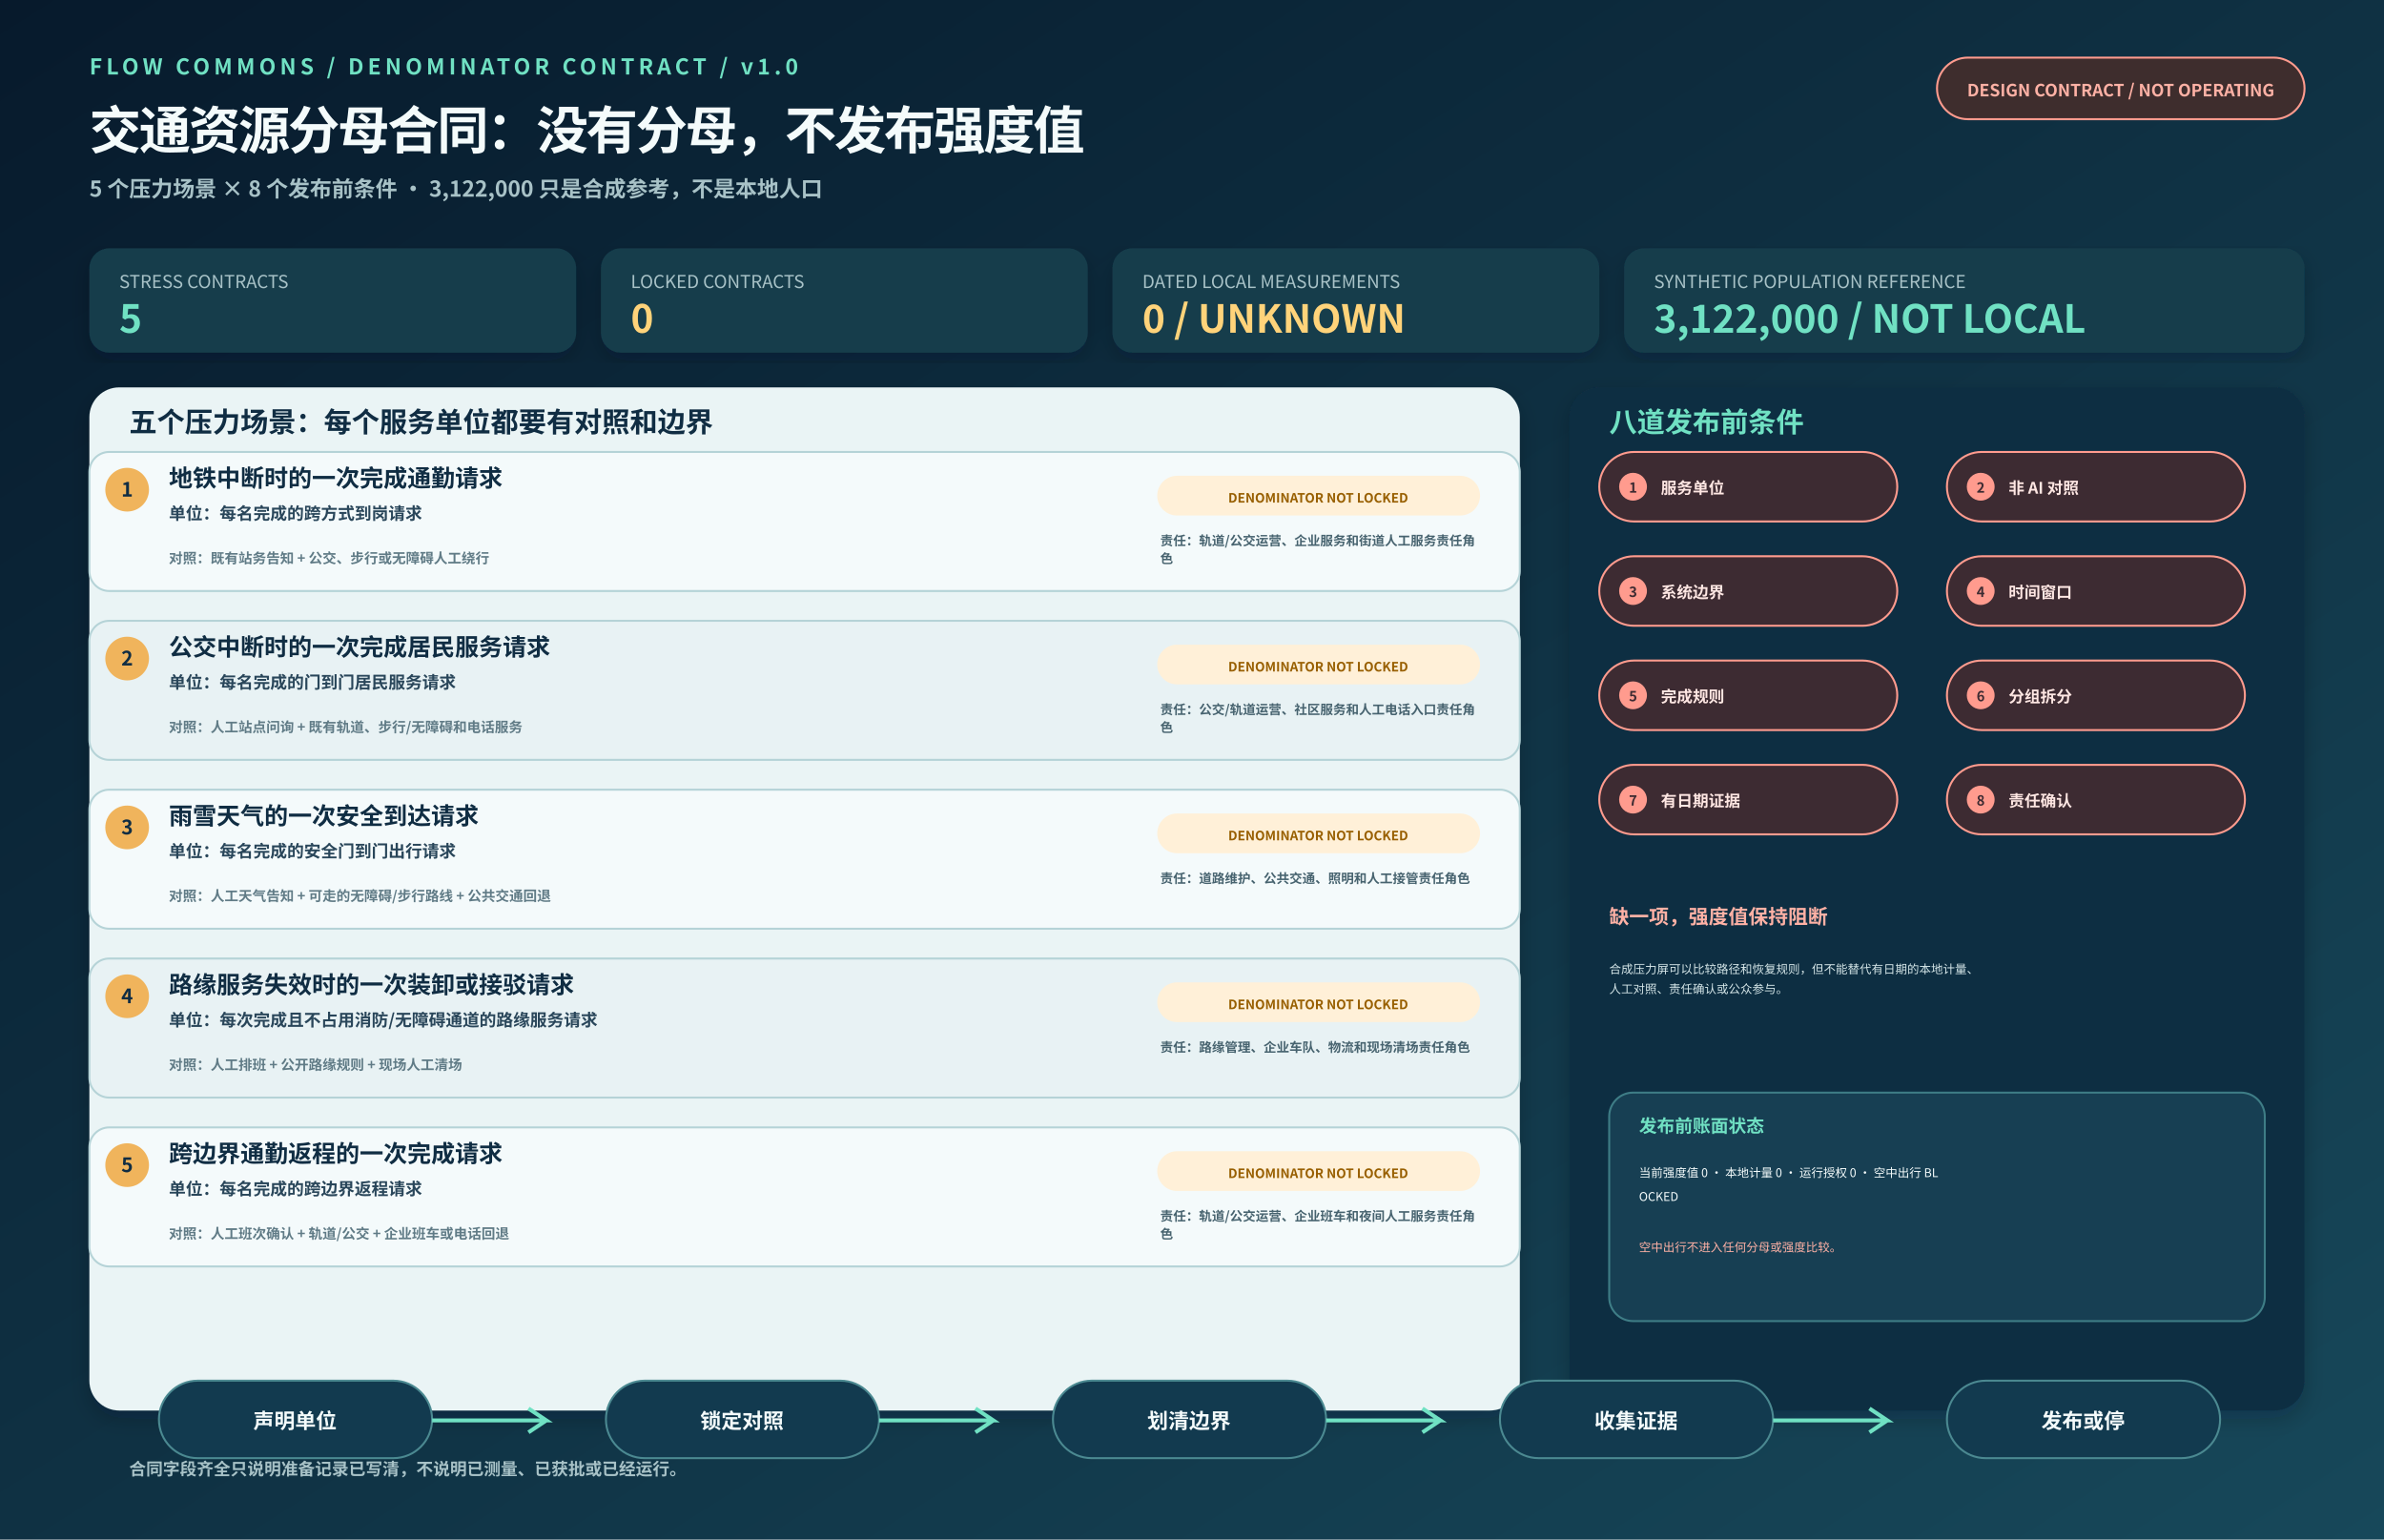
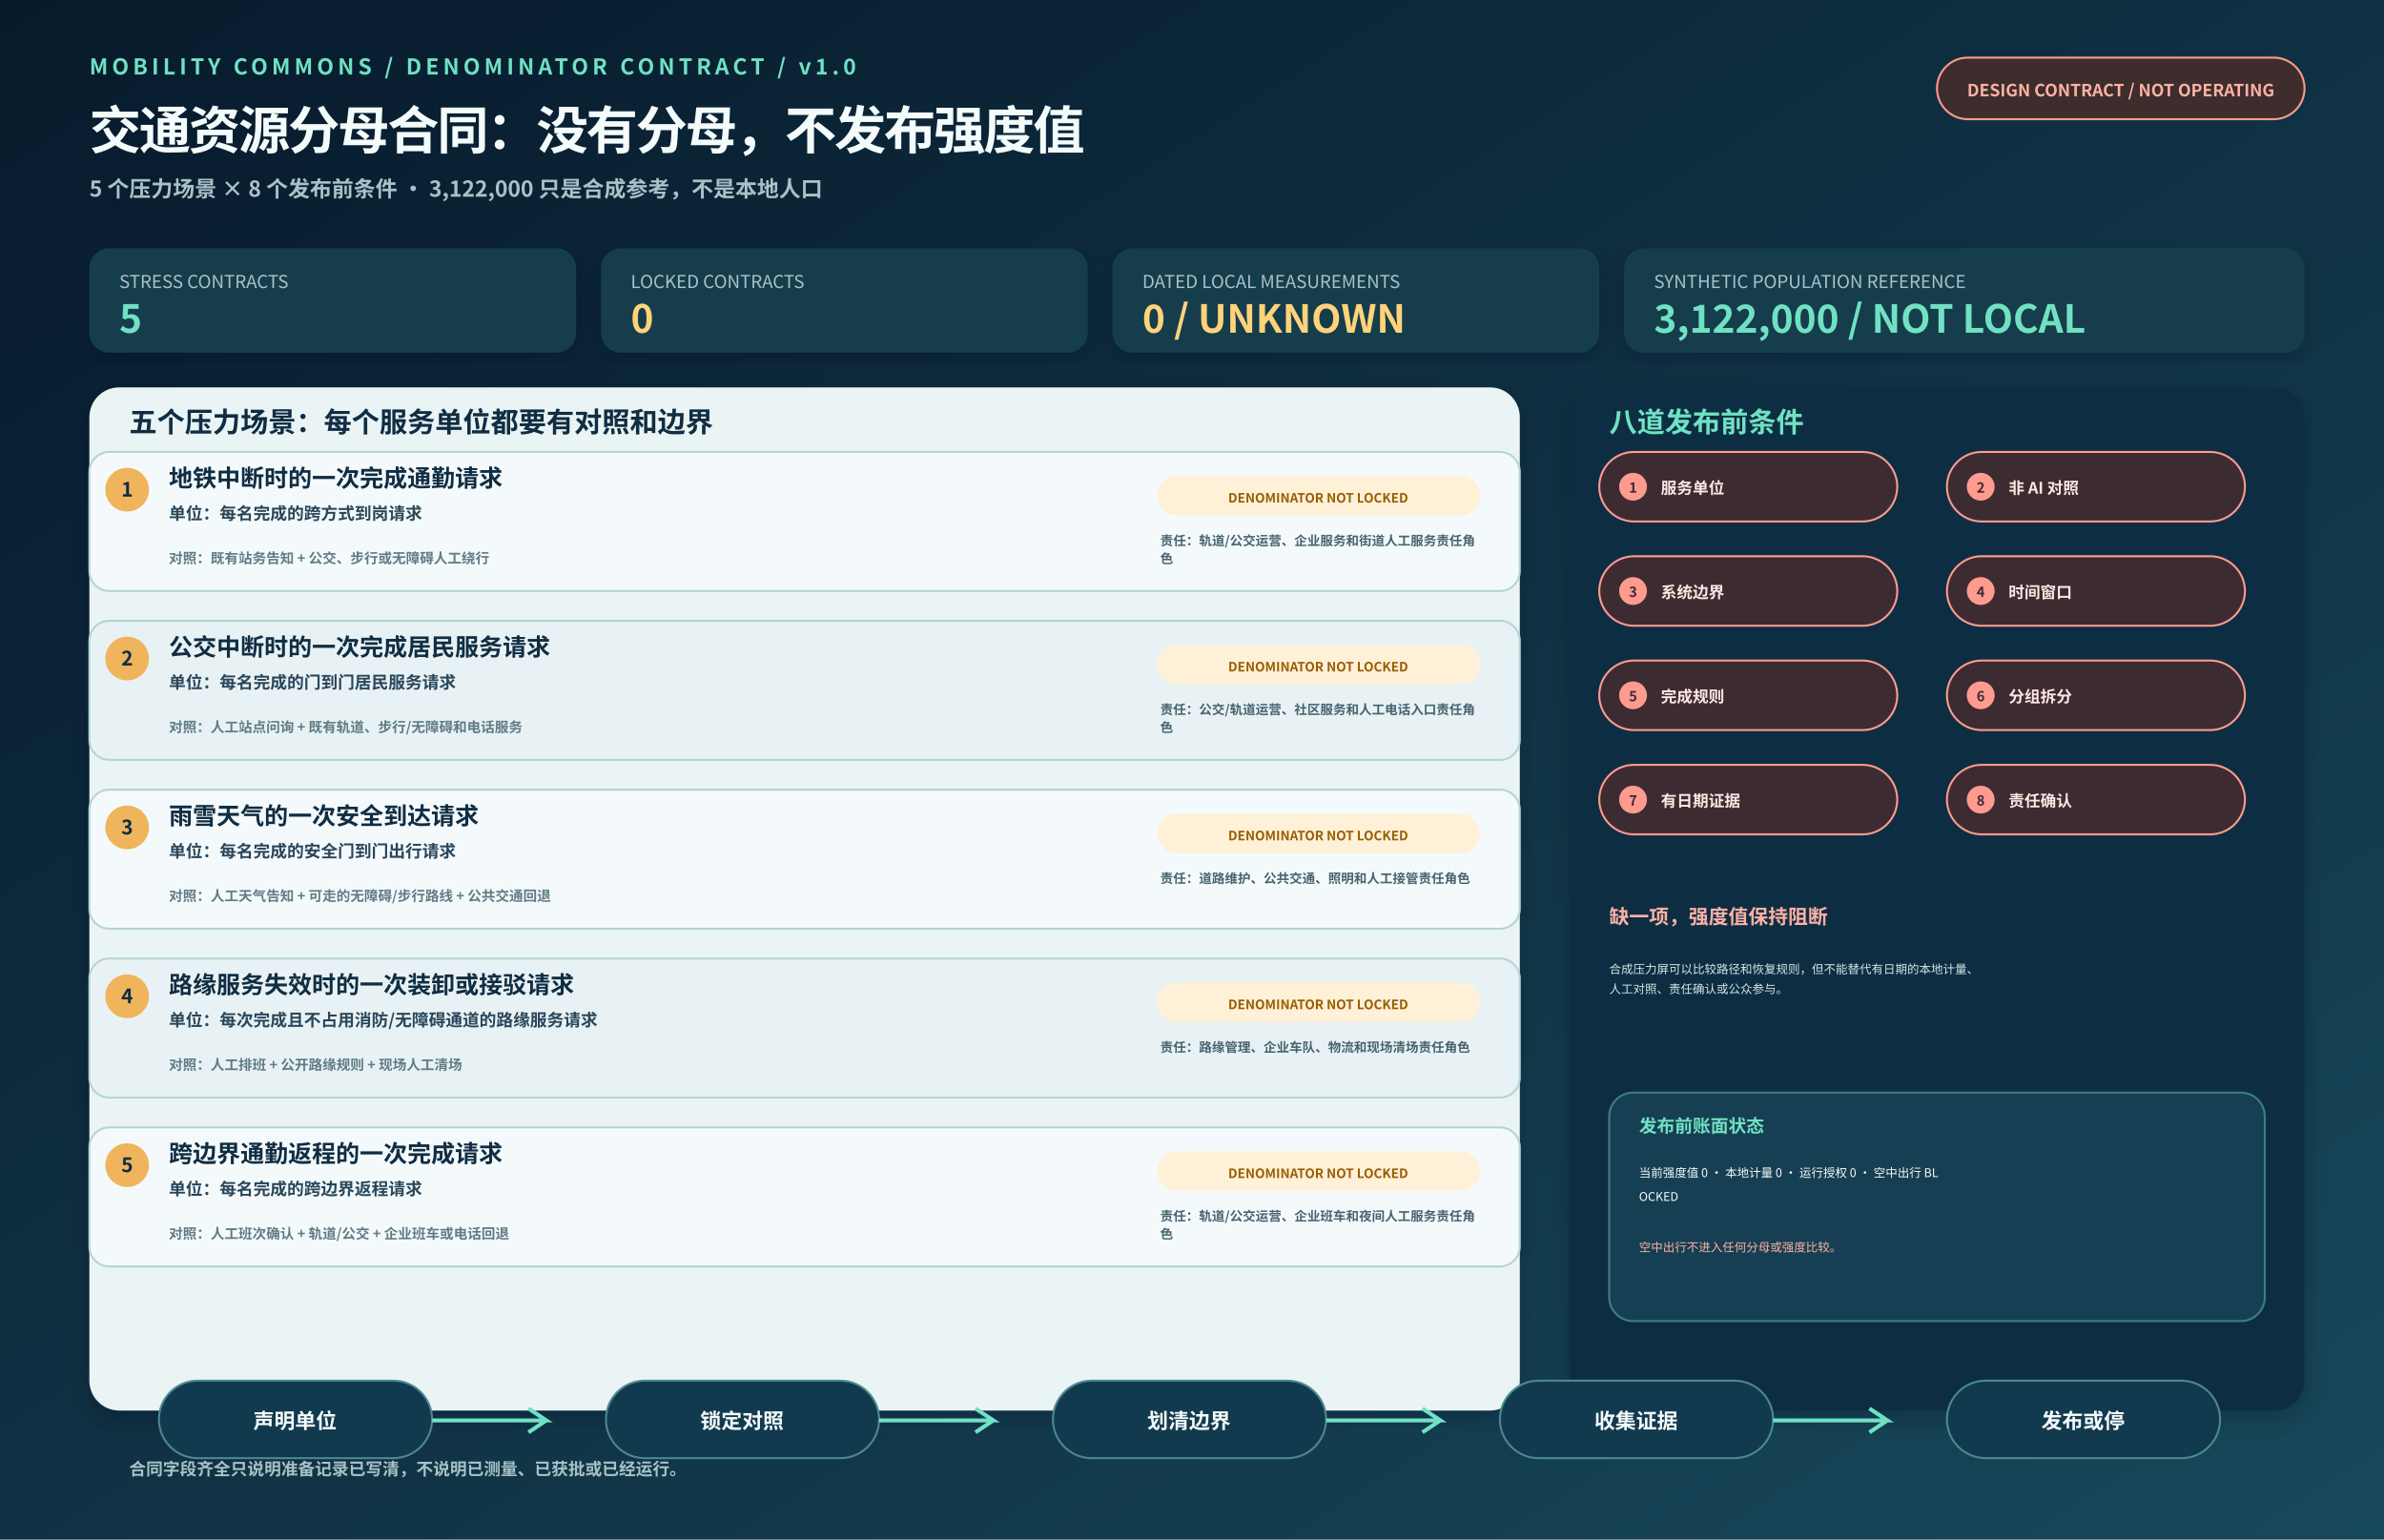
<svg xmlns="http://www.w3.org/2000/svg" width="2400" height="1550" viewBox="0 0 2400 1550" role="img" aria-labelledby="title desc">
  <defs>
    <linearGradient id="bg" x1="0" y1="0" x2="1" y2="1">
      <stop offset="0" stop-color="#071a2c" />
      <stop offset="1" stop-color="#17485a" />
    </linearGradient>
    <filter id="shadow" x="-10%" y="-10%" width="120%" height="120%">
      <feDropShadow dx="0" dy="8" stdDeviation="10" flood-color="#00111f" flood-opacity=".22" />
    </filter>
    <style>.sans{font-family:"PingFang SC","Noto Sans CJK SC","Helvetica Neue",Arial,sans-serif}.title{font-size:52px;font-weight:900;letter-spacing:-2px}.muted{font-size:22px;font-weight:600}.number{font-size:20px;font-weight:900}.rowTitle{font-size:24px;font-weight:850}.rowText{font-size:17px;font-weight:650}.rowSmall{font-size:14px;font-weight:600}.status{font-size:13px;font-weight:900}.owner{font-size:13px;font-weight:650}.gateNo{font-size:14px;font-weight:900}.gateLabel{font-size:16px;font-weight:800}.flow{font-size:21px;font-weight:850}</style>
  </defs>
  <rect width="2400" height="1550" fill="url(#bg)" />
-   <text x="90" y="75" class="sans" font-size="22" font-weight="900" letter-spacing="4" fill="#70e1c3">FLOW COMMONS / DENOMINATOR CONTRACT / v1.0</text>
+   <text x="90" y="75" class="sans" font-size="22" font-weight="900" letter-spacing="4" fill="#70e1c3">MOBILITY COMMONS / DENOMINATOR CONTRACT / v1.0</text>
  <text x="90" y="150" class="sans title" fill="#f4fbfb">交通资源分母合同：没有分母，不发布强度值</text>
  <text x="90" y="198" class="sans muted" fill="#a8c2c7">5 个压力场景 × 8 个发布前条件 · 3,122,000 只是合成参考，不是本地人口</text>
  <rect x="1950" y="58" width="370" height="62" rx="31" fill="#3e2d2d" stroke="#ff9b8e" stroke-width="2" />
  <text x="2135" y="97" text-anchor="middle" class="sans" font-size="17" font-weight="900" fill="#ffb1a5">DESIGN CONTRACT / NOT OPERATING</text>
  <g filter="url(#shadow)">
    <rect x="90" y="250" width="490" height="105" rx="20" fill="#143c4c" />
    <rect x="605" y="250" width="490" height="105" rx="20" fill="#143c4c" />
    <rect x="1120" y="250" width="490" height="105" rx="20" fill="#143c4c" />
    <rect x="1635" y="250" width="685" height="105" rx="20" fill="#143c4c" />
  </g>
  <text x="120" y="290" class="sans" font-size="18" fill="#a8c2c7">STRESS CONTRACTS</text>
  <text x="120" y="335" class="sans" font-size="39" font-weight="900" fill="#70e1c3">5</text>
  <text x="635" y="290" class="sans" font-size="18" fill="#a8c2c7">LOCKED CONTRACTS</text>
  <text x="635" y="335" class="sans" font-size="39" font-weight="900" fill="#ffd37a">0</text>
  <text x="1150" y="290" class="sans" font-size="18" fill="#a8c2c7">DATED LOCAL MEASUREMENTS</text>
  <text x="1150" y="335" class="sans" font-size="39" font-weight="900" fill="#ffd37a">0 / UNKNOWN</text>
  <text x="1665" y="290" class="sans" font-size="18" fill="#a8c2c7">SYNTHETIC POPULATION REFERENCE</text>
  <text x="1665" y="335" class="sans" font-size="39" font-weight="900" fill="#70e1c3">3,122,000 / NOT LOCAL</text>
  <rect x="90" y="390" width="1440" height="1030" rx="30" fill="#eaf4f5" filter="url(#shadow)" />
  <text x="130" y="435" class="sans" font-size="28" font-weight="900" fill="#102d43">五个压力场景：每个服务单位都要有对照和边界</text>
  <g>
    <rect x="90" y="455" width="1440" height="140" rx="20" fill="#f4fafb" stroke="#b5d3d7" stroke-width="2" />
    <circle cx="128" cy="493" r="22" fill="#f0b45c" />
    <text x="128" y="500" text-anchor="middle" class="sans number" fill="#102d43">1</text>
    <text x="170" y="490" class="sans rowTitle" fill="#102d43">地铁中断时的一次完成通勤请求</text>
    <text x="170" y="523" class="sans rowText" fill="#29465a">单位：每名完成的跨方式到岗请求</text>
    <text x="170" y="567" class="sans rowSmall" fill="#607b86">对照：既有站务告知 + 公交、步行或无障碍人工绕行</text>
    <rect x="1165" y="479" width="325" height="40" rx="20" fill="#fff0d8" />
    <text x="1327" y="506" text-anchor="middle" class="sans status" fill="#985f00">DENOMINATOR NOT LOCKED</text>
    <text x="1168" y="549" class="sans owner" fill="#47636f">责任：轨道/公交运营、企业服务和街道人工服务责任角</text>
    <text x="1168" y="567" class="sans owner" fill="#47636f">色</text>
  </g>
  <g>
    <rect x="90" y="625" width="1440" height="140" rx="20" fill="#e8f2f4" stroke="#b5d3d7" stroke-width="2" />
    <circle cx="128" cy="663" r="22" fill="#f0b45c" />
    <text x="128" y="670" text-anchor="middle" class="sans number" fill="#102d43">2</text>
    <text x="170" y="660" class="sans rowTitle" fill="#102d43">公交中断时的一次完成居民服务请求</text>
    <text x="170" y="693" class="sans rowText" fill="#29465a">单位：每名完成的门到门居民服务请求</text>
    <text x="170" y="737" class="sans rowSmall" fill="#607b86">对照：人工站点问询 + 既有轨道、步行/无障碍和电话服务</text>
    <rect x="1165" y="649" width="325" height="40" rx="20" fill="#fff0d8" />
    <text x="1327" y="676" text-anchor="middle" class="sans status" fill="#985f00">DENOMINATOR NOT LOCKED</text>
    <text x="1168" y="719" class="sans owner" fill="#47636f">责任：公交/轨道运营、社区服务和人工电话入口责任角</text>
    <text x="1168" y="737" class="sans owner" fill="#47636f">色</text>
  </g>
  <g>
    <rect x="90" y="795" width="1440" height="140" rx="20" fill="#f4fafb" stroke="#b5d3d7" stroke-width="2" />
    <circle cx="128" cy="833" r="22" fill="#f0b45c" />
    <text x="128" y="840" text-anchor="middle" class="sans number" fill="#102d43">3</text>
    <text x="170" y="830" class="sans rowTitle" fill="#102d43">雨雪天气的一次安全到达请求</text>
    <text x="170" y="863" class="sans rowText" fill="#29465a">单位：每名完成的安全门到门出行请求</text>
    <text x="170" y="907" class="sans rowSmall" fill="#607b86">对照：人工天气告知 + 可走的无障碍/步行路线 + 公共交通回退</text>
    <rect x="1165" y="819" width="325" height="40" rx="20" fill="#fff0d8" />
    <text x="1327" y="846" text-anchor="middle" class="sans status" fill="#985f00">DENOMINATOR NOT LOCKED</text>
    <text x="1168" y="889" class="sans owner" fill="#47636f">责任：道路维护、公共交通、照明和人工接管责任角色</text>
  </g>
  <g>
    <rect x="90" y="965" width="1440" height="140" rx="20" fill="#e8f2f4" stroke="#b5d3d7" stroke-width="2" />
    <circle cx="128" cy="1003" r="22" fill="#f0b45c" />
    <text x="128" y="1010" text-anchor="middle" class="sans number" fill="#102d43">4</text>
    <text x="170" y="1000" class="sans rowTitle" fill="#102d43">路缘服务失效时的一次装卸或接驳请求</text>
    <text x="170" y="1033" class="sans rowText" fill="#29465a">单位：每次完成且不占用消防/无障碍通道的路缘服务请求</text>
    <text x="170" y="1077" class="sans rowSmall" fill="#607b86">对照：人工排班 + 公开路缘规则 + 现场人工清场</text>
    <rect x="1165" y="989" width="325" height="40" rx="20" fill="#fff0d8" />
    <text x="1327" y="1016" text-anchor="middle" class="sans status" fill="#985f00">DENOMINATOR NOT LOCKED</text>
    <text x="1168" y="1059" class="sans owner" fill="#47636f">责任：路缘管理、企业车队、物流和现场清场责任角色</text>
  </g>
  <g>
    <rect x="90" y="1135" width="1440" height="140" rx="20" fill="#f4fafb" stroke="#b5d3d7" stroke-width="2" />
    <circle cx="128" cy="1173" r="22" fill="#f0b45c" />
    <text x="128" y="1180" text-anchor="middle" class="sans number" fill="#102d43">5</text>
    <text x="170" y="1170" class="sans rowTitle" fill="#102d43">跨边界通勤返程的一次完成请求</text>
    <text x="170" y="1203" class="sans rowText" fill="#29465a">单位：每名完成的跨边界返程请求</text>
    <text x="170" y="1247" class="sans rowSmall" fill="#607b86">对照：人工班次确认 + 轨道/公交 + 企业班车或电话回退</text>
    <rect x="1165" y="1159" width="325" height="40" rx="20" fill="#fff0d8" />
    <text x="1327" y="1186" text-anchor="middle" class="sans status" fill="#985f00">DENOMINATOR NOT LOCKED</text>
    <text x="1168" y="1229" class="sans owner" fill="#47636f">责任：轨道/公交运营、企业班车和夜间人工服务责任角</text>
    <text x="1168" y="1247" class="sans owner" fill="#47636f">色</text>
  </g>
  <rect x="1580" y="390" width="740" height="1030" rx="30" fill="#102d43" filter="url(#shadow)" />
  <text x="1620" y="435" class="sans" font-size="28" font-weight="900" fill="#70e1c3">八道发布前条件</text>
  <g>
    <rect x="1610" y="455" width="300" height="70" rx="35" fill="#3d2b32" stroke="#ff9b8e" stroke-width="2" />
    <circle cx="1644" cy="490" r="14" fill="#ff9b8e" />
    <text x="1644" y="496" text-anchor="middle" class="sans gateNo" fill="#3d2b32">1</text>
    <text x="1672" y="497" class="sans gateLabel" fill="#ffe7e3">服务单位</text>
  </g>
  <g>
    <rect x="1960" y="455" width="300" height="70" rx="35" fill="#3d2b32" stroke="#ff9b8e" stroke-width="2" />
    <circle cx="1994" cy="490" r="14" fill="#ff9b8e" />
    <text x="1994" y="496" text-anchor="middle" class="sans gateNo" fill="#3d2b32">2</text>
    <text x="2022" y="497" class="sans gateLabel" fill="#ffe7e3">非 AI 对照</text>
  </g>
  <g>
    <rect x="1610" y="560" width="300" height="70" rx="35" fill="#3d2b32" stroke="#ff9b8e" stroke-width="2" />
    <circle cx="1644" cy="595" r="14" fill="#ff9b8e" />
    <text x="1644" y="601" text-anchor="middle" class="sans gateNo" fill="#3d2b32">3</text>
    <text x="1672" y="602" class="sans gateLabel" fill="#ffe7e3">系统边界</text>
  </g>
  <g>
    <rect x="1960" y="560" width="300" height="70" rx="35" fill="#3d2b32" stroke="#ff9b8e" stroke-width="2" />
    <circle cx="1994" cy="595" r="14" fill="#ff9b8e" />
    <text x="1994" y="601" text-anchor="middle" class="sans gateNo" fill="#3d2b32">4</text>
    <text x="2022" y="602" class="sans gateLabel" fill="#ffe7e3">时间窗口</text>
  </g>
  <g>
    <rect x="1610" y="665" width="300" height="70" rx="35" fill="#3d2b32" stroke="#ff9b8e" stroke-width="2" />
    <circle cx="1644" cy="700" r="14" fill="#ff9b8e" />
    <text x="1644" y="706" text-anchor="middle" class="sans gateNo" fill="#3d2b32">5</text>
    <text x="1672" y="707" class="sans gateLabel" fill="#ffe7e3">完成规则</text>
  </g>
  <g>
    <rect x="1960" y="665" width="300" height="70" rx="35" fill="#3d2b32" stroke="#ff9b8e" stroke-width="2" />
    <circle cx="1994" cy="700" r="14" fill="#ff9b8e" />
    <text x="1994" y="706" text-anchor="middle" class="sans gateNo" fill="#3d2b32">6</text>
    <text x="2022" y="707" class="sans gateLabel" fill="#ffe7e3">分组拆分</text>
  </g>
  <g>
    <rect x="1610" y="770" width="300" height="70" rx="35" fill="#3d2b32" stroke="#ff9b8e" stroke-width="2" />
    <circle cx="1644" cy="805" r="14" fill="#ff9b8e" />
    <text x="1644" y="811" text-anchor="middle" class="sans gateNo" fill="#3d2b32">7</text>
    <text x="1672" y="812" class="sans gateLabel" fill="#ffe7e3">有日期证据</text>
  </g>
  <g>
    <rect x="1960" y="770" width="300" height="70" rx="35" fill="#3d2b32" stroke="#ff9b8e" stroke-width="2" />
    <circle cx="1994" cy="805" r="14" fill="#ff9b8e" />
    <text x="1994" y="811" text-anchor="middle" class="sans gateNo" fill="#3d2b32">8</text>
    <text x="2022" y="812" class="sans gateLabel" fill="#ffe7e3">责任确认</text>
  </g>
  <text x="1620" y="930" class="sans" font-size="20" font-weight="900" fill="#ffb1a5">缺一项，强度值保持阻断</text>
  <text x="1620" y="980" class="sans" fill="#d5e6e8">合成压力屏可以比较路径和恢复规则，但不能替代有日期的本地计量、</text>
  <text x="1620" y="1000" class="sans" fill="#d5e6e8">人工对照、责任确认或公众参与。</text>
  <rect x="1620" y="1100" width="660" height="230" rx="24" fill="#173f53" stroke="#3e7d86" stroke-width="2" />
  <text x="1650" y="1140" class="sans" font-size="18" font-weight="900" fill="#70e1c3">发布前账面状态</text>
  <text x="1650" y="1185" class="sans" fill="#f4fbfb">当前强度值 0 · 本地计量 0 · 运行授权 0 · 空中出行 BL</text>
  <text x="1650" y="1209" class="sans" fill="#f4fbfb">OCKED</text>
  <text x="1650" y="1260" class="sans" fill="#ffb1a5">空中出行不进入任何分母或强度比较。</text>
  <text x="130" y="1485" class="sans" font-size="17" font-weight="800" fill="#a8c2c7">合同字段齐全只说明准备记录已写清，不说明已测量、已获批或已经运行。</text>
  <g>
    <rect x="160" y="1390" width="275" height="78" rx="39" fill="#123a4f" stroke="#4b8991" stroke-width="2" />
    <text x="297" y="1438" text-anchor="middle" class="sans flow" fill="#f4fbfb">声明单位</text>
    <path d="M435 1430 H550 l-18 -12 M550 1430 l-18 12" fill="none" stroke="#70e1c3" stroke-width="4" />
  </g>
  <g>
    <rect x="610" y="1390" width="275" height="78" rx="39" fill="#123a4f" stroke="#4b8991" stroke-width="2" />
    <text x="747" y="1438" text-anchor="middle" class="sans flow" fill="#f4fbfb">锁定对照</text>
    <path d="M885 1430 H1000 l-18 -12 M1000 1430 l-18 12" fill="none" stroke="#70e1c3" stroke-width="4" />
  </g>
  <g>
    <rect x="1060" y="1390" width="275" height="78" rx="39" fill="#123a4f" stroke="#4b8991" stroke-width="2" />
    <text x="1197" y="1438" text-anchor="middle" class="sans flow" fill="#f4fbfb">划清边界</text>
    <path d="M1335 1430 H1450 l-18 -12 M1450 1430 l-18 12" fill="none" stroke="#70e1c3" stroke-width="4" />
  </g>
  <g>
    <rect x="1510" y="1390" width="275" height="78" rx="39" fill="#123a4f" stroke="#4b8991" stroke-width="2" />
    <text x="1647" y="1438" text-anchor="middle" class="sans flow" fill="#f4fbfb">收集证据</text>
    <path d="M1785 1430 H1900 l-18 -12 M1900 1430 l-18 12" fill="none" stroke="#70e1c3" stroke-width="4" />
  </g>
  <g>
    <rect x="1960" y="1390" width="275" height="78" rx="39" fill="#123a4f" stroke="#4b8991" stroke-width="2" />
    <text x="2097" y="1438" text-anchor="middle" class="sans flow" fill="#f4fbfb">发布或停</text>
  </g>
</svg>
